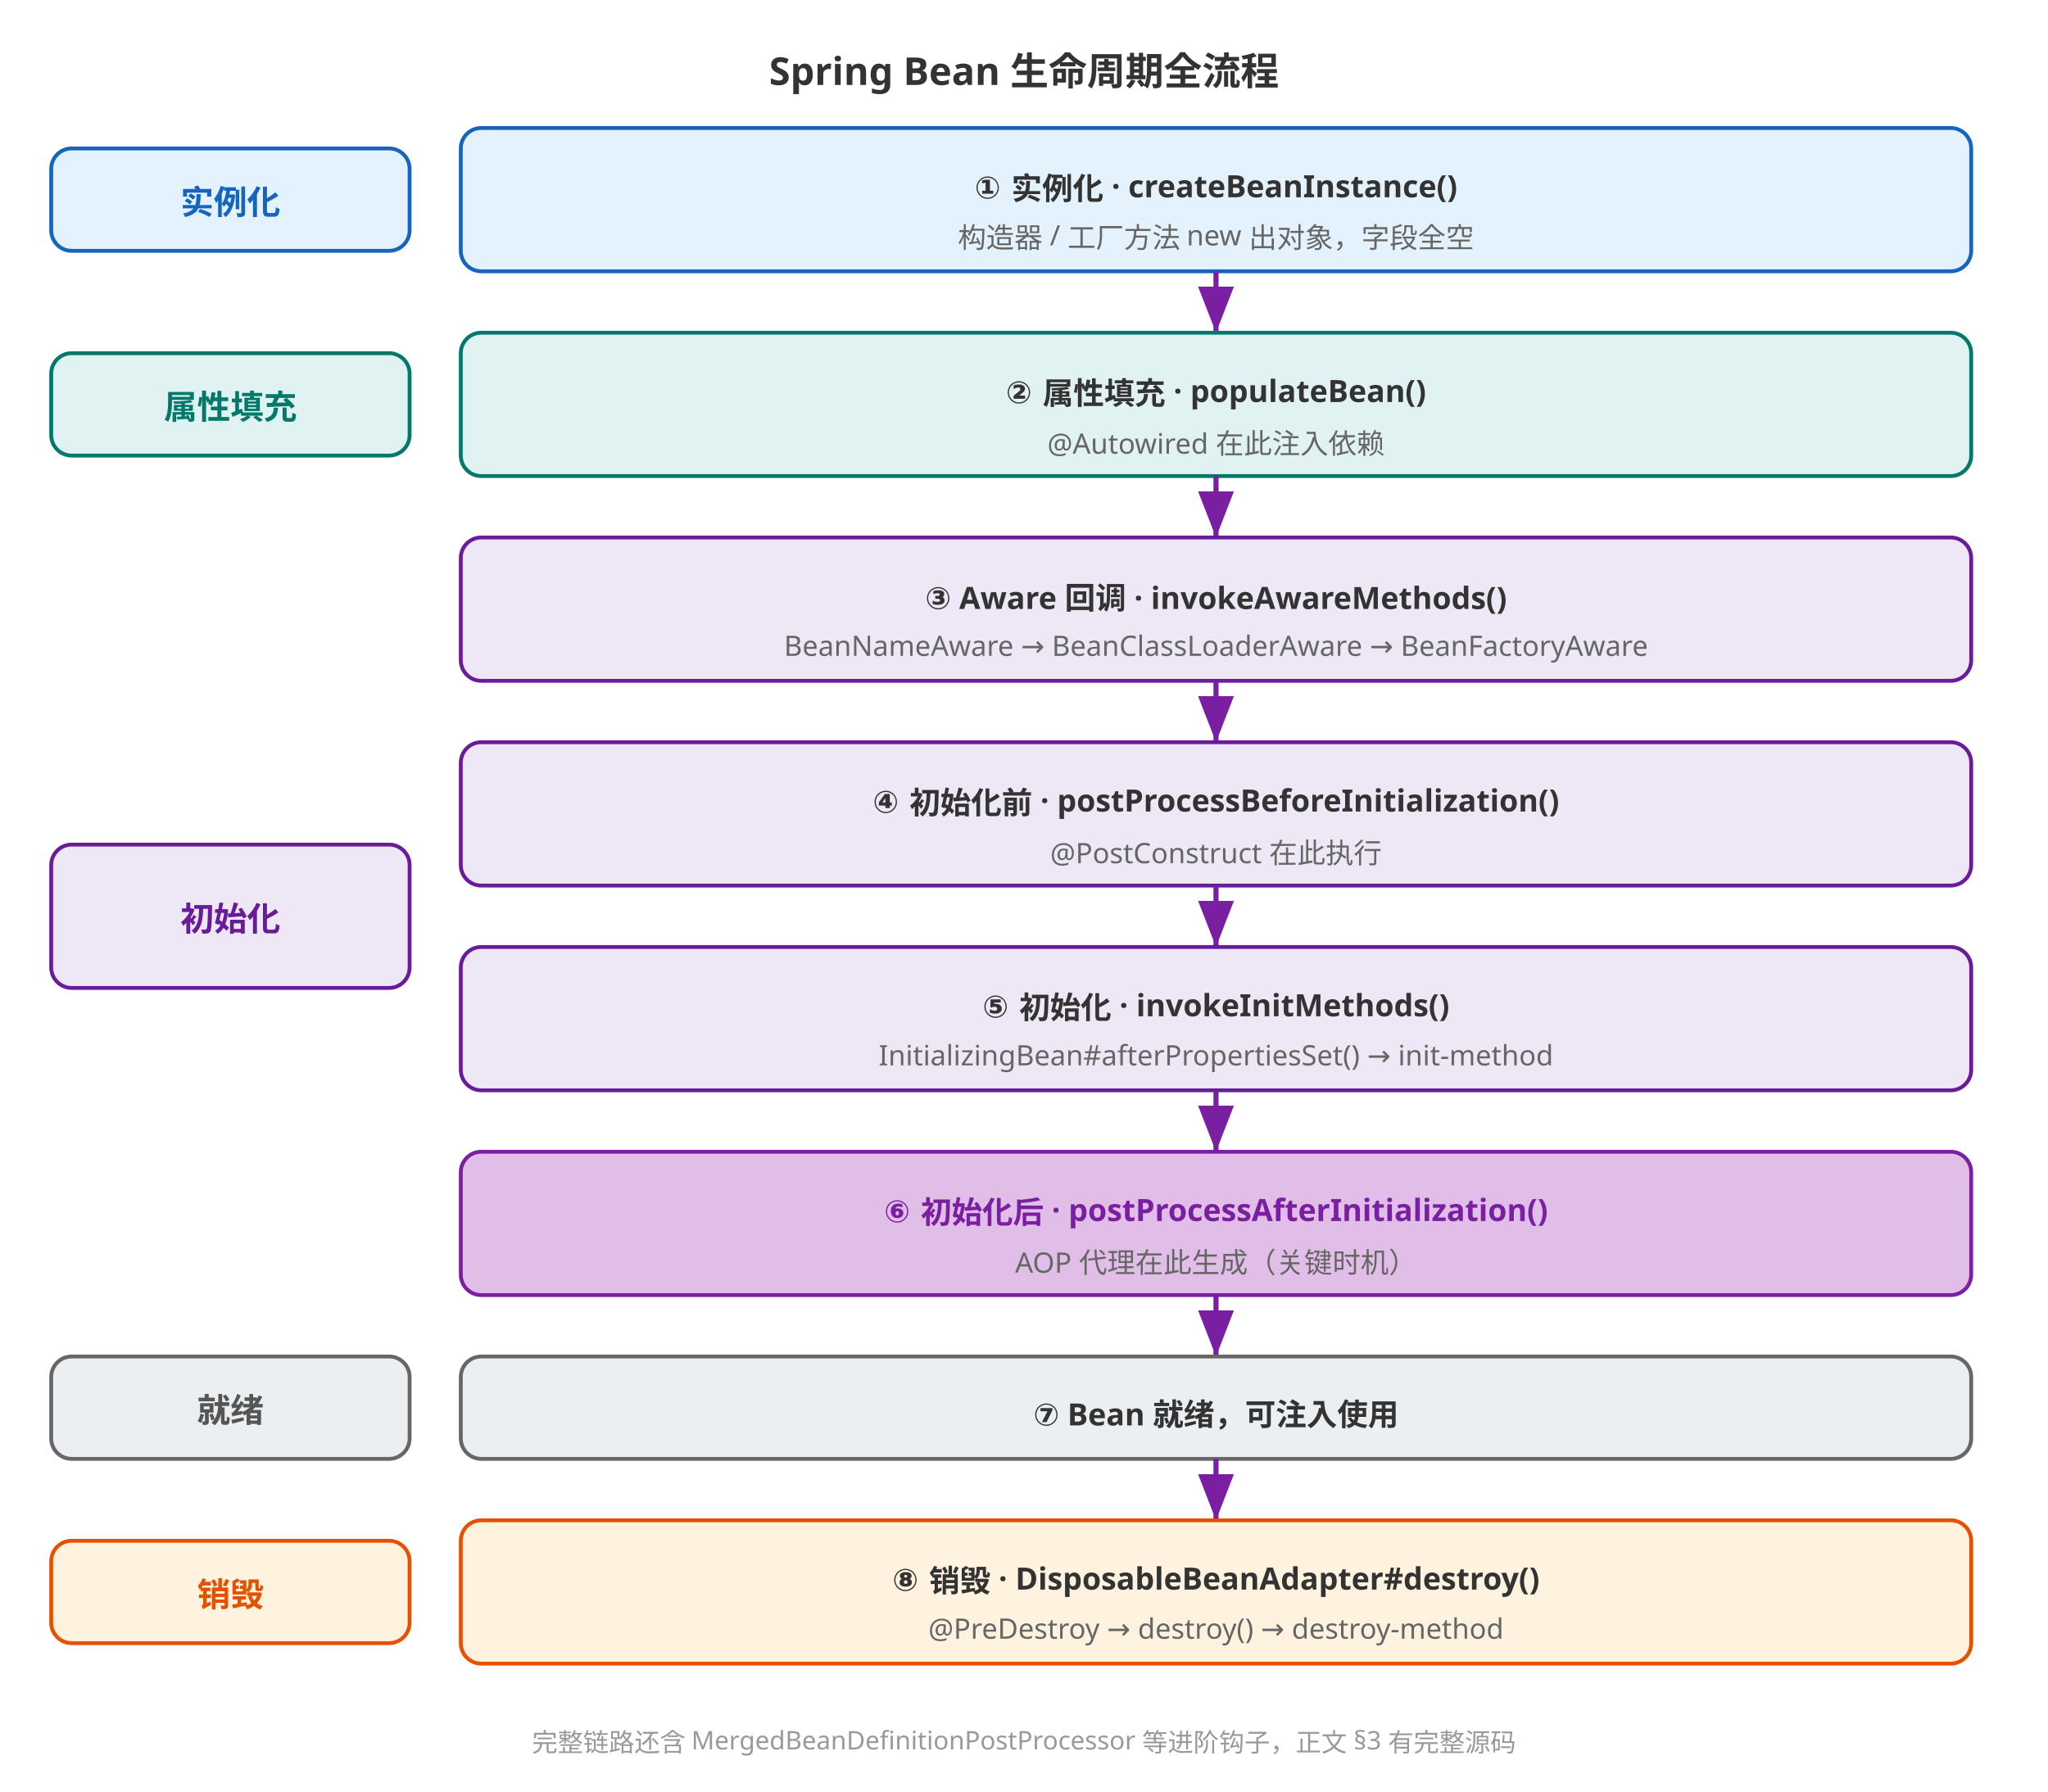
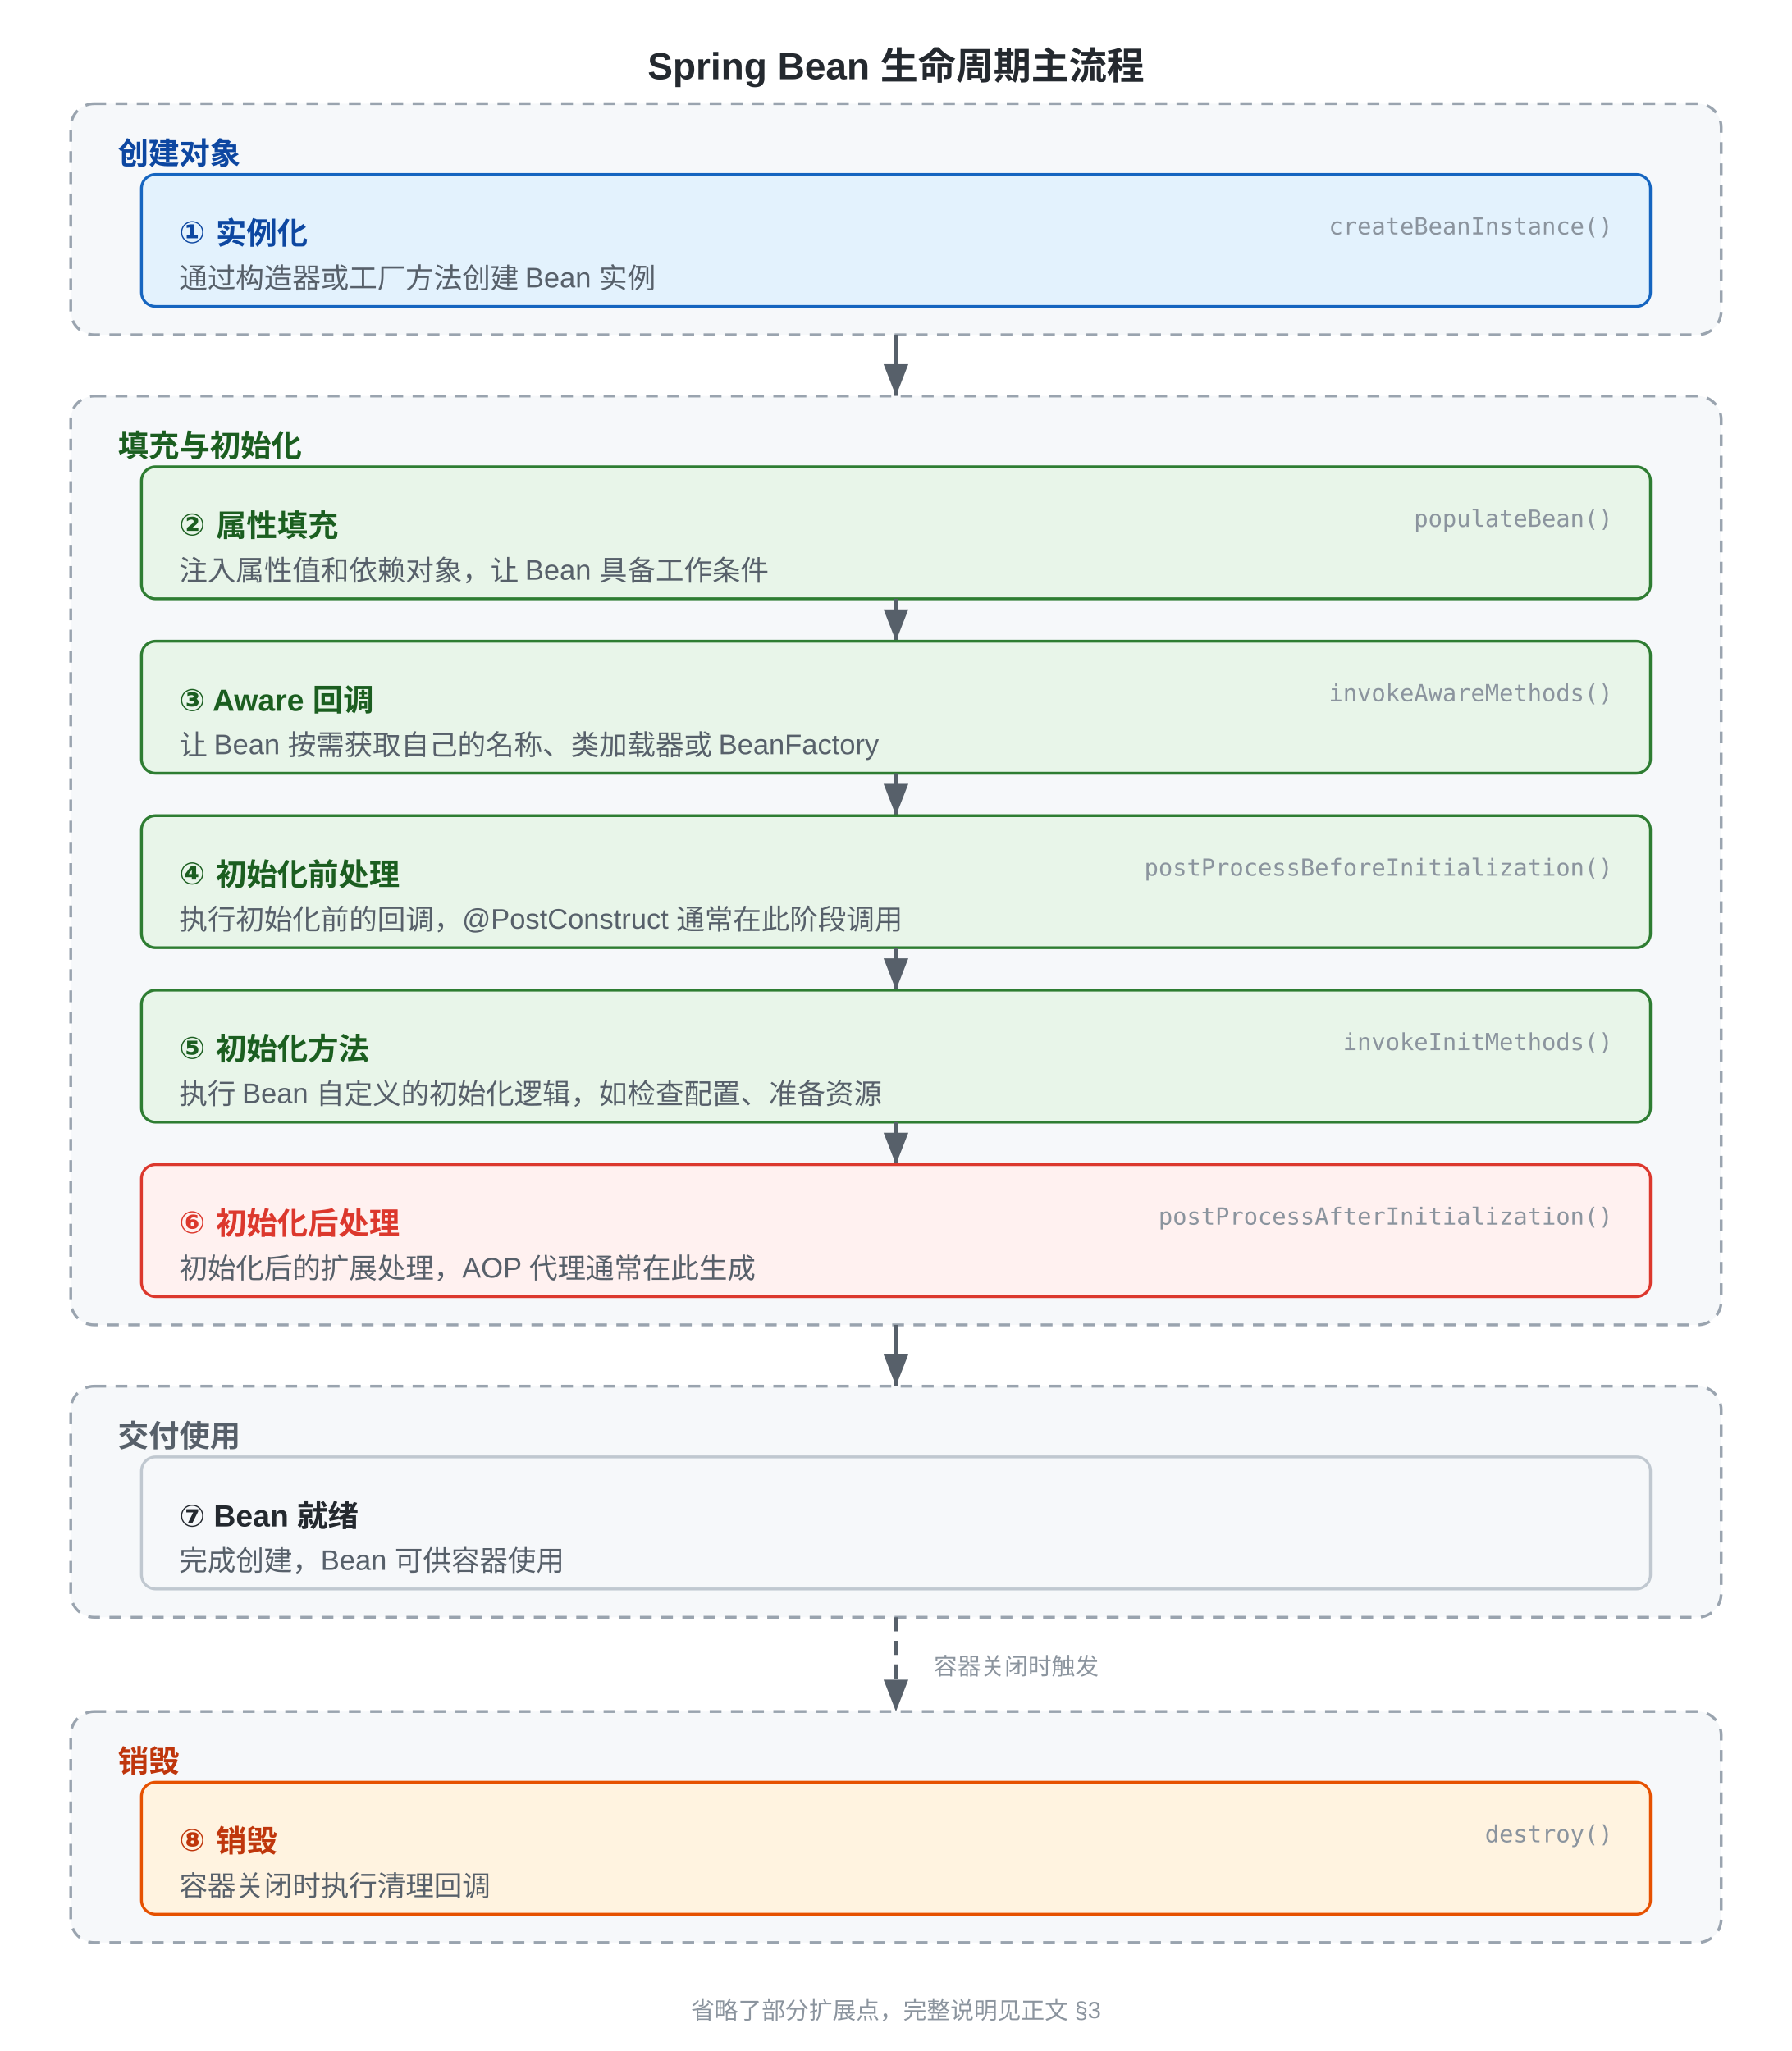
- <svg xmlns="http://www.w3.org/2000/svg" viewBox="0 0 800 700" width="800" height="700" font-family="'Noto Sans SC','PingFang SC','Microsoft YaHei',sans-serif" font-size="12">
+ <svg xmlns="http://www.w3.org/2000/svg" viewBox="0 0 760 870" width="760" height="870" font-family="'PingFang SC','Microsoft YaHei','Helvetica Neue',Arial,sans-serif">
  <style>
-     text { text-anchor: middle; dominant-baseline: central; }
-     .title { font-size: 15px; font-weight: bold; fill: #333333; }
-     .footnote { font-size: 10px; fill: #999999; }
-     .stage { font-size: 13px; font-weight: bold; }
-     .card-label { font-size: 12px; font-weight: bold; fill: #333333; }
-     .card-label-emph { font-size: 12px; font-weight: bold; fill: #7b1fa2; }
-     .card-note { font-size: 11px; fill: #666666; }
-     .arrow { stroke: #7b1fa2; stroke-width: 2; fill: none; marker-end: url(#arrowhead); }
-     .box { rx: 8; ry: 8; stroke-width: 1.5; }
-     .marker-arrow { fill: #7b1fa2; }
-     .stage-instantiate { fill: #e3f2fd; stroke: #1565c0; }
-     .stage-populate { fill: #e0f2f1; stroke: #00796b; }
-     .stage-init { fill: #ede7f6; stroke: #6a1b9a; }
-     .stage-ready { fill: #eceff1; stroke: #666666; }
-     .stage-destroy { fill: #fff3e0; stroke: #e65100; }
-     .stage-text-instantiate { fill: #1565c0; }
-     .stage-text-populate { fill: #00796b; }
-     .stage-text-init { fill: #6a1b9a; }
-     .stage-text-ready { fill: #555555; }
-     .stage-text-destroy { fill: #e65100; }
-     .card-instantiate { fill: #e3f2fd; stroke: #1565c0; }
-     .card-populate { fill: #e0f2f1; stroke: #00796b; }
-     .card-aware { fill: #ede7f6; stroke: #6a1b9a; }
-     .card-before { fill: #ede7f6; stroke: #6a1b9a; }
-     .card-init { fill: #ede7f6; stroke: #6a1b9a; }
-     .card-after { fill: #e1bee7; stroke: #7b1fa2; }
-     .card-ready { fill: #eceff1; stroke: #666666; }
-     .card-destroy { fill: #fff3e0; stroke: #e65100; }
+     text { dominant-baseline: central; }
+     .title { font-size: 16px; font-weight: bold; fill: #24292f; }
+     .stage-title { font-size: 13px; font-weight: bold; }
+     .stage-box { fill: #f6f8fa; stroke: #9aa4af; stroke-width: 1.2; stroke-dasharray: 5 4; }
+     .card { stroke-width: 1.2; }
+     .card-name { font-size: 13px; font-weight: bold; }
+     .card-desc { font-size: 12px; fill: #57606a; }
+     .card-src { font-size: 10px; fill: #8b949e; font-family: 'SF Mono', Consolas, Menlo, monospace; }
+     .arrow { stroke: #57606a; stroke-width: 1.5; fill: none; marker-end: url(#arrowhead); }
+     .arrow-dash { stroke: #57606a; stroke-width: 1.5; fill: none; stroke-dasharray: 6 4; marker-end: url(#arrowhead); }
+     .marker-arrow { fill: #57606a; }
+     .footnote { font-size: 10px; fill: #8b949e; }
  </style>
  <defs>
    <marker id="arrowhead" markerWidth="10" markerHeight="7" refX="9" refY="3.5" orient="auto">
      <polygon points="0 0, 9 3.5, 0 7" class="marker-arrow" />
    </marker>
  </defs>
-   <text x="400" y="26" class="title">Spring Bean 生命周期全流程</text>
-   <rect x="20" y="58" width="140" height="40" class="box stage-instantiate" />
-   <text x="90" y="78" class="stage stage-text-instantiate">实例化</text>
-   <rect x="20" y="138" width="140" height="40" class="box stage-populate" />
-   <text x="90" y="158" class="stage stage-text-populate">属性填充</text>
-   <rect x="20" y="330" width="140" height="56" class="box stage-init" />
-   <text x="90" y="358" class="stage stage-text-init">初始化</text>
-   <rect x="20" y="530" width="140" height="40" class="box stage-ready" />
-   <text x="90" y="550" class="stage stage-text-ready">就绪</text>
-   <rect x="20" y="602" width="140" height="40" class="box stage-destroy" />
-   <text x="90" y="622" class="stage stage-text-destroy">销毁</text>
-   <rect x="180" y="50" width="590" height="56" class="box card-instantiate" />
-   <text x="475" y="71" class="card-label">① 实例化 · createBeanInstance()</text>
-   <text x="475" y="92" class="card-note">构造器 / 工厂方法 new 出对象，字段全空</text>
-   <line x1="475" y1="106" x2="475" y2="130" class="arrow" />
-   <rect x="180" y="130" width="590" height="56" class="box card-populate" />
-   <text x="475" y="151" class="card-label">② 属性填充 · populateBean()</text>
-   <text x="475" y="172" class="card-note">@Autowired 在此注入依赖</text>
-   <line x1="475" y1="186" x2="475" y2="210" class="arrow" />
-   <rect x="180" y="210" width="590" height="56" class="box card-aware" />
-   <text x="475" y="231" class="card-label">③ Aware 回调 · invokeAwareMethods()</text>
-   <text x="475" y="252" class="card-note">BeanNameAware → BeanClassLoaderAware → BeanFactoryAware</text>
-   <line x1="475" y1="266" x2="475" y2="290" class="arrow" />
-   <rect x="180" y="290" width="590" height="56" class="box card-before" />
-   <text x="475" y="311" class="card-label">④ 初始化前 · postProcessBeforeInitialization()</text>
-   <text x="475" y="332" class="card-note">@PostConstruct 在此执行</text>
-   <line x1="475" y1="346" x2="475" y2="370" class="arrow" />
-   <rect x="180" y="370" width="590" height="56" class="box card-init" />
-   <text x="475" y="391" class="card-label">⑤ 初始化 · invokeInitMethods()</text>
-   <text x="475" y="412" class="card-note">InitializingBean#afterPropertiesSet() → init-method</text>
-   <line x1="475" y1="426" x2="475" y2="450" class="arrow" />
-   <rect x="180" y="450" width="590" height="56" class="box card-after" />
-   <text x="475" y="471" class="card-label-emph">⑥ 初始化后 · postProcessAfterInitialization()</text>
-   <text x="475" y="492" class="card-note">AOP 代理在此生成（关键时机）</text>
-   <line x1="475" y1="506" x2="475" y2="530" class="arrow" />
-   <rect x="180" y="530" width="590" height="40" class="box card-ready" />
-   <text x="475" y="550" class="card-label">⑦ Bean 就绪，可注入使用</text>
-   <line x1="475" y1="570" x2="475" y2="594" class="arrow" />
-   <rect x="180" y="594" width="590" height="56" class="box card-destroy" />
-   <text x="475" y="615" class="card-label">⑧ 销毁 · DisposableBeanAdapter#destroy()</text>
-   <text x="475" y="636" class="card-note">@PreDestroy → destroy() → destroy-method</text>
-   <text x="400" y="680" class="footnote">完整链路还含 MergedBeanDefinitionPostProcessor 等进阶钩子，正文 §3 有完整源码</text>
+   <text x="380" y="24" class="title" text-anchor="middle">Spring Bean 生命周期主流程</text>
+   <rect x="30" y="44" width="700" height="98" rx="10" class="stage-box" />
+   <text x="50" y="64" class="stage-title" fill="#0d47a1">创建对象</text>
+   <rect x="60" y="74" width="640" height="56" rx="6" class="card" fill="#e3f2fd" stroke="#1565c0" />
+   <text x="76" y="96" class="card-name" fill="#0d47a1">① 实例化</text>
+   <text x="684" y="96" class="card-src" text-anchor="end">createBeanInstance()</text>
+   <text x="76" y="117" class="card-desc">通过构造器或工厂方法创建 Bean 实例</text>
+   <line x1="380" y1="142" x2="380" y2="168" class="arrow" />
+   <rect x="30" y="168" width="700" height="394" rx="10" class="stage-box" />
+   <text x="50" y="188" class="stage-title" fill="#1b5e20">填充与初始化</text>
+   <rect x="60" y="198" width="640" height="56" rx="6" class="card" fill="#e8f5e9" stroke="#2e7d32" />
+   <text x="76" y="220" class="card-name" fill="#1b5e20">② 属性填充</text>
+   <text x="684" y="220" class="card-src" text-anchor="end">populateBean()</text>
+   <text x="76" y="241" class="card-desc">注入属性值和依赖对象，让 Bean 具备工作条件</text>
+   <line x1="380" y1="254" x2="380" y2="272" class="arrow" />
+   <rect x="60" y="272" width="640" height="56" rx="6" class="card" fill="#e8f5e9" stroke="#2e7d32" />
+   <text x="76" y="294" class="card-name" fill="#1b5e20">③ Aware 回调</text>
+   <text x="684" y="294" class="card-src" text-anchor="end">invokeAwareMethods()</text>
+   <text x="76" y="315" class="card-desc">让 Bean 按需获取自己的名称、类加载器或 BeanFactory</text>
+   <line x1="380" y1="328" x2="380" y2="346" class="arrow" />
+   <rect x="60" y="346" width="640" height="56" rx="6" class="card" fill="#e8f5e9" stroke="#2e7d32" />
+   <text x="76" y="368" class="card-name" fill="#1b5e20">④ 初始化前处理</text>
+   <text x="684" y="368" class="card-src" text-anchor="end">postProcessBeforeInitialization()</text>
+   <text x="76" y="389" class="card-desc">执行初始化前的回调，@PostConstruct 通常在此阶段调用</text>
+   <line x1="380" y1="402" x2="380" y2="420" class="arrow" />
+   <rect x="60" y="420" width="640" height="56" rx="6" class="card" fill="#e8f5e9" stroke="#2e7d32" />
+   <text x="76" y="442" class="card-name" fill="#1b5e20">⑤ 初始化方法</text>
+   <text x="684" y="442" class="card-src" text-anchor="end">invokeInitMethods()</text>
+   <text x="76" y="463" class="card-desc">执行 Bean 自定义的初始化逻辑，如检查配置、准备资源</text>
+   <line x1="380" y1="476" x2="380" y2="494" class="arrow" />
+   <rect x="60" y="494" width="640" height="56" rx="6" class="card" fill="#fff1f0" stroke="#DC382D" />
+   <text x="76" y="516" class="card-name" fill="#DC382D">⑥ 初始化后处理</text>
+   <text x="684" y="516" class="card-src" text-anchor="end">postProcessAfterInitialization()</text>
+   <text x="76" y="537" class="card-desc">初始化后的扩展处理，AOP 代理通常在此生成</text>
+   <line x1="380" y1="562" x2="380" y2="588" class="arrow" />
+   <rect x="30" y="588" width="700" height="98" rx="10" class="stage-box" />
+   <text x="50" y="608" class="stage-title" fill="#57606a">交付使用</text>
+   <rect x="60" y="618" width="640" height="56" rx="6" class="card" fill="#f6f8fa" stroke="#c0c8d0" />
+   <text x="76" y="640" class="card-name" fill="#24292f">⑦ Bean 就绪</text>
+   <text x="76" y="661" class="card-desc">完成创建，Bean 可供容器使用</text>
+   <line x1="380" y1="686" x2="380" y2="726" class="arrow-dash" />
+   <text x="396" y="706" class="footnote" fill="#e65100">容器关闭时触发</text>
+   <rect x="30" y="726" width="700" height="98" rx="10" class="stage-box" />
+   <text x="50" y="746" class="stage-title" fill="#bf360c">销毁</text>
+   <rect x="60" y="756" width="640" height="56" rx="6" class="card" fill="#fff3e0" stroke="#e65100" />
+   <text x="76" y="778" class="card-name" fill="#bf360c">⑧ 销毁</text>
+   <text x="684" y="778" class="card-src" text-anchor="end">destroy()</text>
+   <text x="76" y="799" class="card-desc">容器关闭时执行清理回调</text>
+   <text x="380" y="852" class="footnote" text-anchor="middle">省略了部分扩展点，完整说明见正文 §3</text>
</svg>
